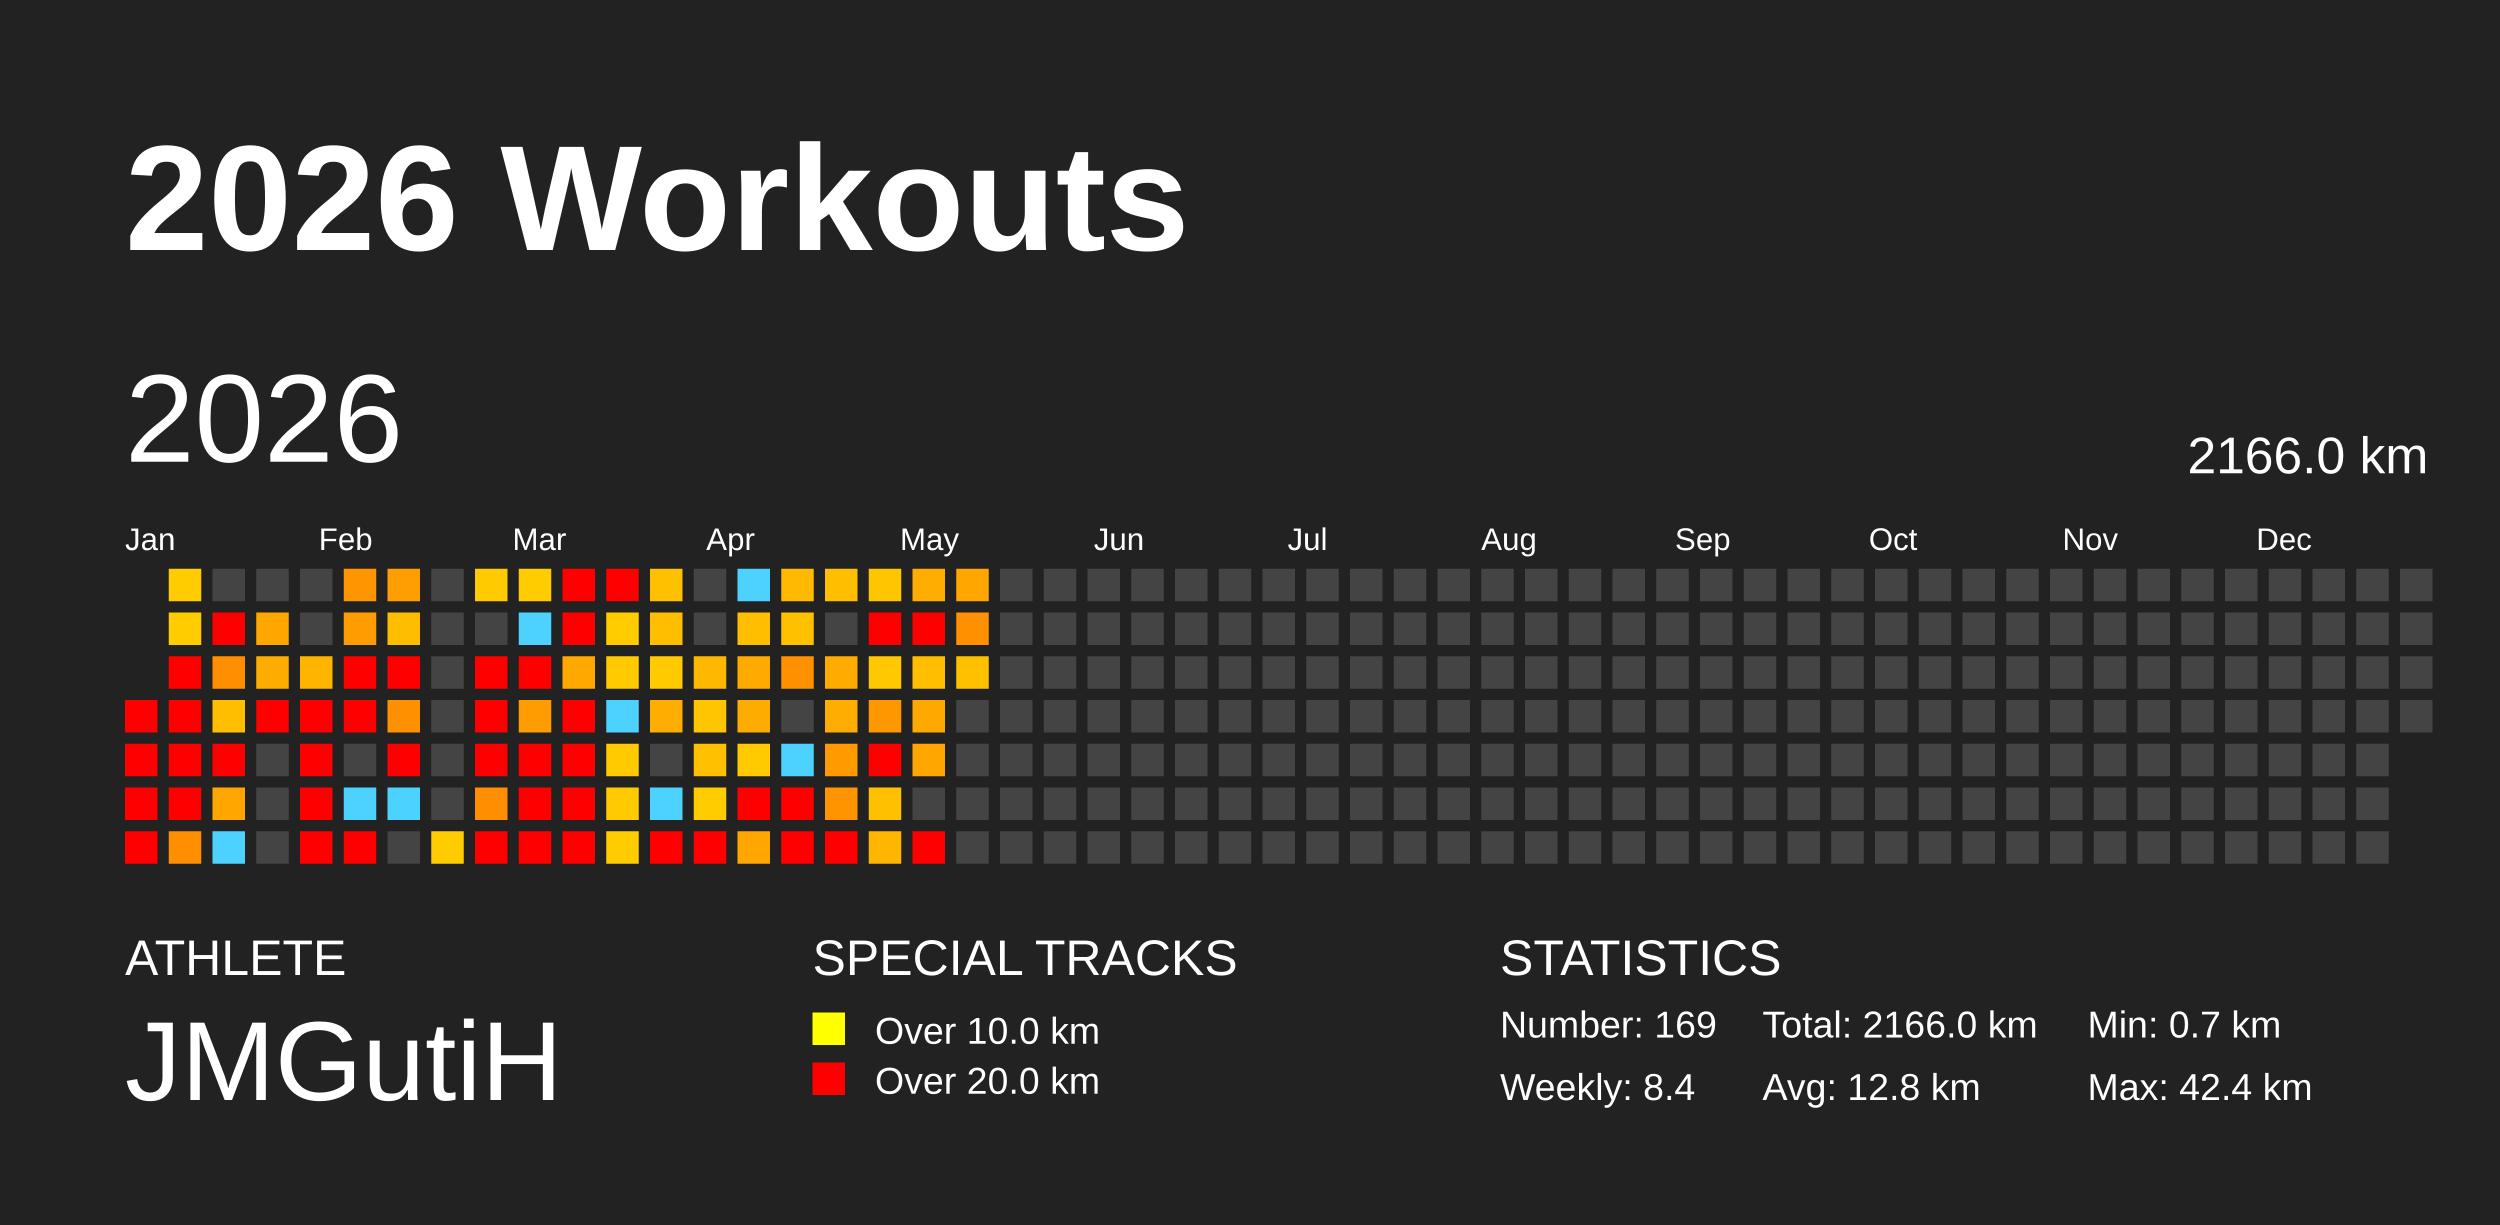
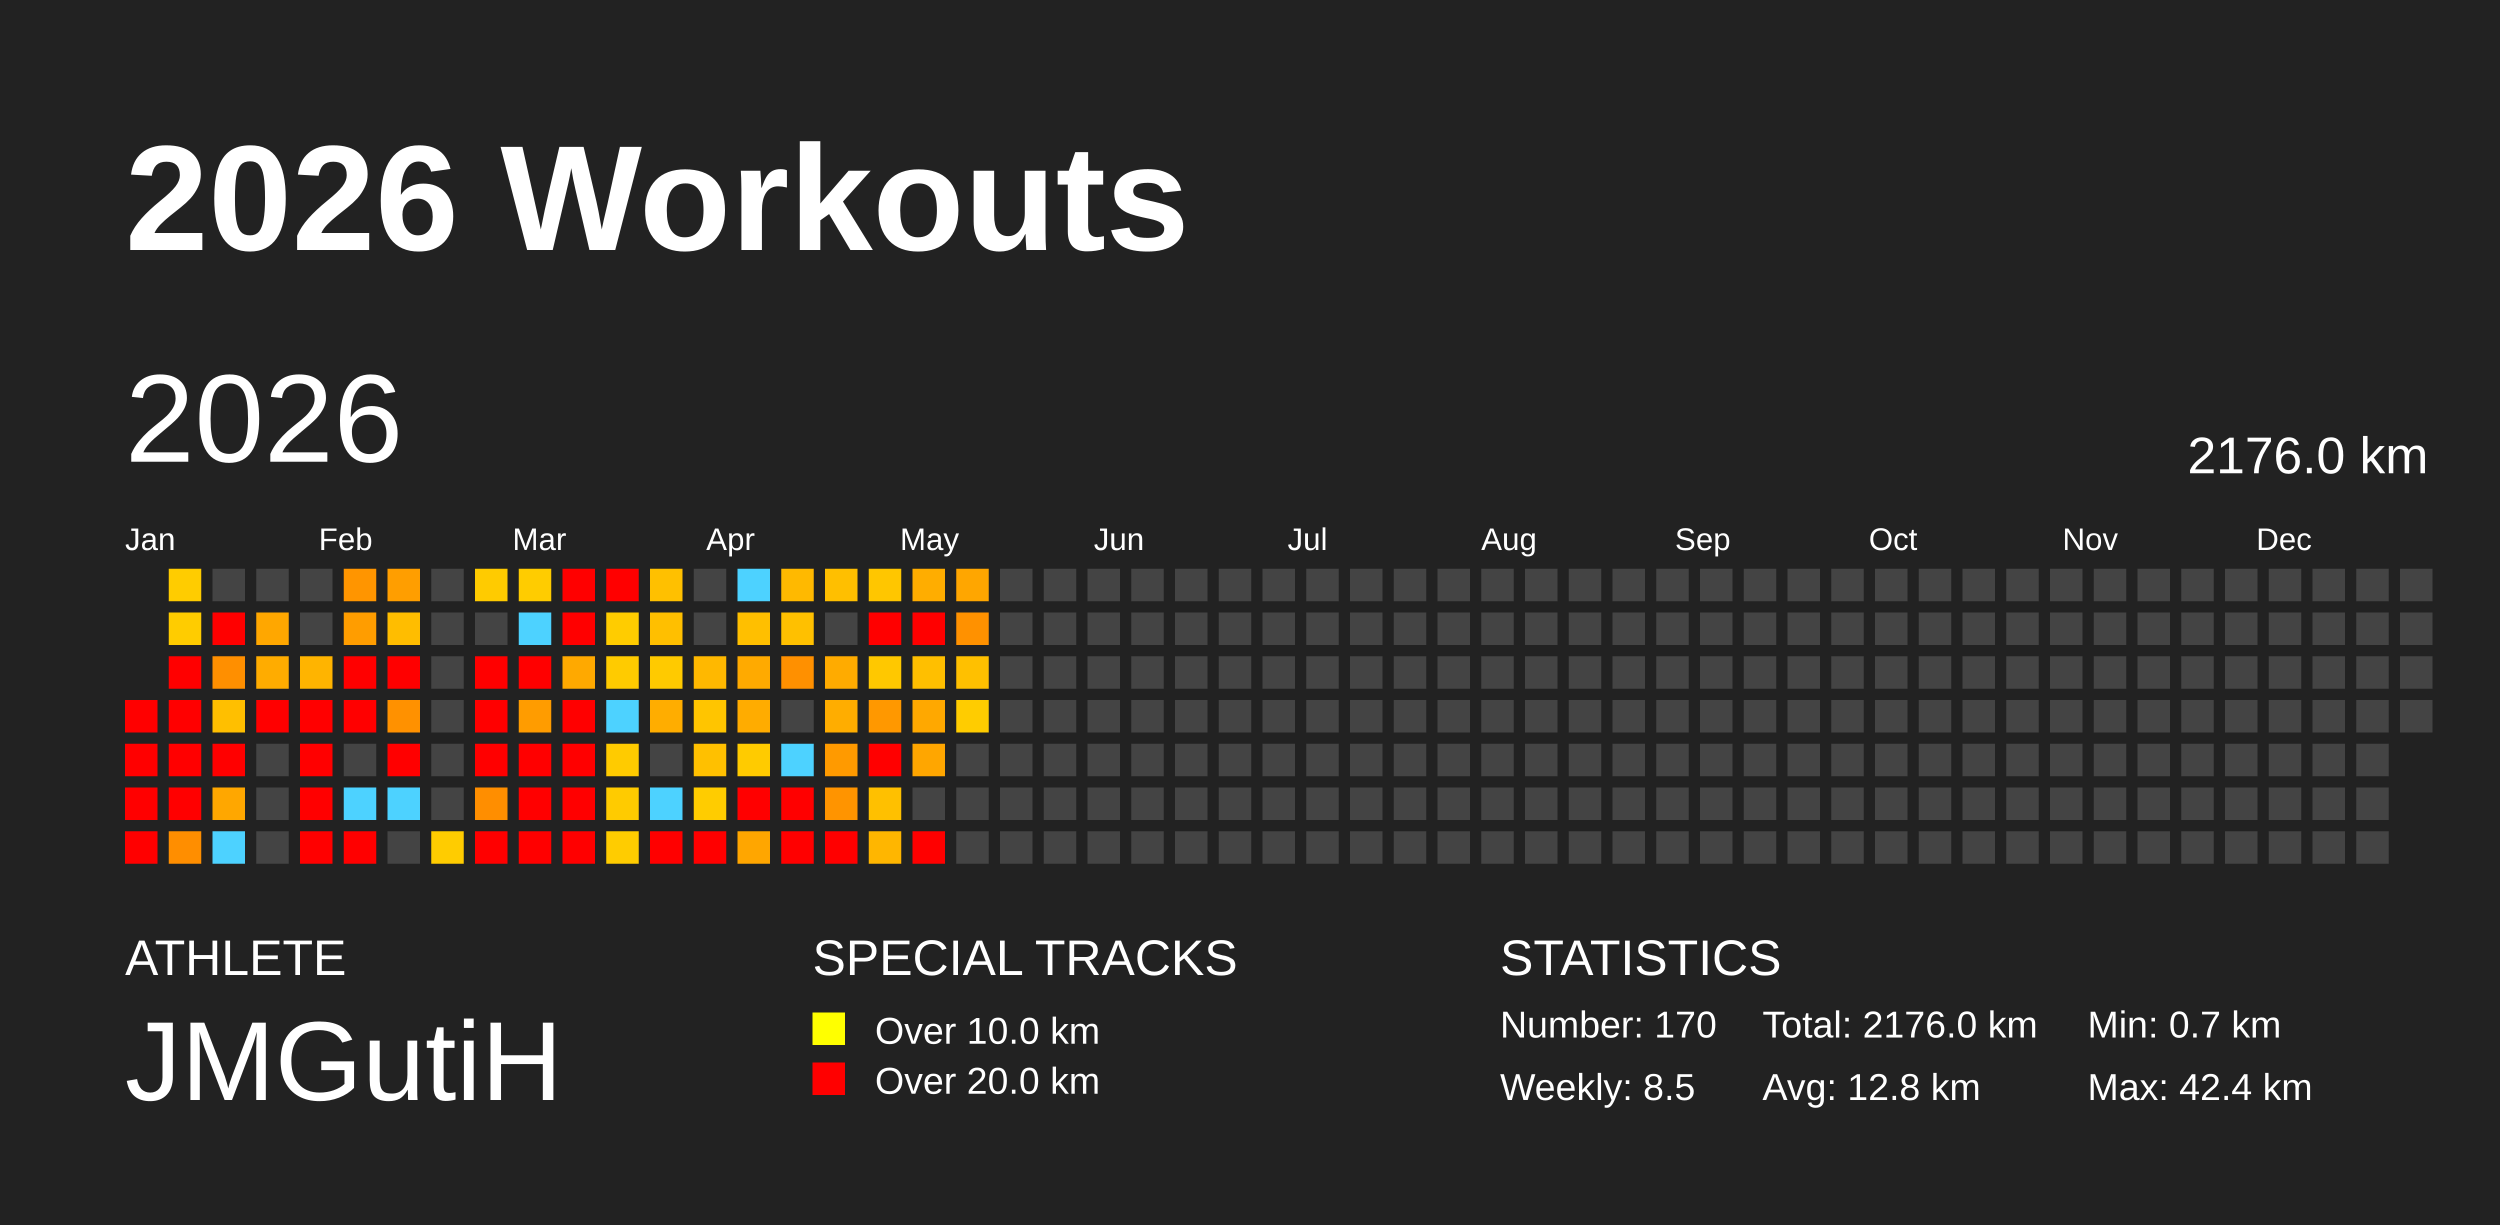
<svg xmlns="http://www.w3.org/2000/svg" baseProfile="full" height="98mm" version="1.1" viewBox="0,0,200,98" width="200mm">
  <defs />
  <rect fill="#222222" height="98" width="200" x="0" y="0" />
  <text fill="#FFFFFF" style="font-size:12px; font-family:Arial; font-weight:bold;" x="10" y="20">2026 Workouts</text>
  <text fill="#FFFFFF" style="font-size:4px; font-family:Arial" x="10" y="78">ATHLETE</text>
  <text fill="#FFFFFF" style="font-size:9px; font-family:Arial" x="10" y="88">JMGutiH</text>
  <text fill="#FFFFFF" style="font-size:4px; font-family:Arial" x="65" y="78">SPECIAL TRACKS</text>
  <rect fill="yellow" height="2.6" width="2.6" x="65" y="81" />
  <text fill="#FFFFFF" style="font-size:3px; font-family:Arial" x="70" y="83.5">Over 10.0 km</text>
  <rect fill="red" height="2.6" width="2.6" x="65" y="85" />
  <text fill="#FFFFFF" style="font-size:3px; font-family:Arial" x="70" y="87.5">Over 20.0 km</text>
  <text fill="#FFFFFF" style="font-size:4px; font-family:Arial" x="120" y="78">STATISTICS</text>
-   <text fill="#FFFFFF" style="font-size:3px; font-family:Arial" x="120" y="83">Number: 169</text>
-   <text fill="#FFFFFF" style="font-size:3px; font-family:Arial" x="120" y="88">Weekly: 8.4</text>
-   <text fill="#FFFFFF" style="font-size:3px; font-family:Arial" x="141" y="83">Total: 2166.0 km</text>
+   <text fill="#FFFFFF" style="font-size:3px; font-family:Arial" x="120" y="83">Number: 170</text>
+   <text fill="#FFFFFF" style="font-size:3px; font-family:Arial" x="120" y="88">Weekly: 8.5</text>
+   <text fill="#FFFFFF" style="font-size:3px; font-family:Arial" x="141" y="83">Total: 2176.0 km</text>
  <text fill="#FFFFFF" style="font-size:3px; font-family:Arial" x="141" y="88">Avg: 12.8 km</text>
  <text fill="#FFFFFF" style="font-size:3px; font-family:Arial" x="167" y="83">Min: 0.7 km</text>
  <text fill="#FFFFFF" style="font-size:3px; font-family:Arial" x="167" y="88">Max: 42.4 km</text>
  <text dominant-baseline="hanging" fill="#FFFFFF" style="font-size:10.0px; font-family:Arial;" x="10" y="30">2026</text>
-   <text dominant-baseline="hanging" fill="#FFFFFF" style="font-size:4.125px; font-family:Arial;" x="175" y="35">2166.0 km</text>
+   <text dominant-baseline="hanging" fill="#FFFFFF" style="font-size:4.125px; font-family:Arial;" x="175" y="35">2176.0 km</text>
  <text fill="#FFFFFF" style="font-size:2.5px; font-family:Arial" x="10.0" y="44">Jan</text>
  <text fill="#FFFFFF" style="font-size:2.5px; font-family:Arial" x="25.5" y="44">Feb</text>
  <text fill="#FFFFFF" style="font-size:2.5px; font-family:Arial" x="41.0" y="44">Mar</text>
  <text fill="#FFFFFF" style="font-size:2.5px; font-family:Arial" x="56.5" y="44">Apr</text>
  <text fill="#FFFFFF" style="font-size:2.5px; font-family:Arial" x="72.0" y="44">May</text>
  <text fill="#FFFFFF" style="font-size:2.5px; font-family:Arial" x="87.5" y="44">Jun</text>
  <text fill="#FFFFFF" style="font-size:2.5px; font-family:Arial" x="103.0" y="44">Jul</text>
  <text fill="#FFFFFF" style="font-size:2.5px; font-family:Arial" x="118.5" y="44">Aug</text>
  <text fill="#FFFFFF" style="font-size:2.5px; font-family:Arial" x="134.0" y="44">Sep</text>
  <text fill="#FFFFFF" style="font-size:2.5px; font-family:Arial" x="149.5" y="44">Oct</text>
  <text fill="#FFFFFF" style="font-size:2.5px; font-family:Arial" x="165.0" y="44">Nov</text>
  <text fill="#FFFFFF" style="font-size:2.5px; font-family:Arial" x="180.5" y="44">Dec</text>
  <rect fill="red" height="2.6" width="2.6" x="10.0" y="56.0" />
  <rect fill="red" height="2.6" width="2.6" x="10.0" y="59.5" />
  <rect fill="red" height="2.6" width="2.6" x="10.0" y="63.0" />
  <rect fill="red" height="2.6" width="2.6" x="10.0" y="66.5" />
  <rect fill="#ffcc00" height="2.6" width="2.6" x="13.5" y="45.5" />
  <rect fill="#ffcc00" height="2.6" width="2.6" x="13.5" y="49.0" />
  <rect fill="red" height="2.6" width="2.6" x="13.5" y="52.5" />
  <rect fill="red" height="2.6" width="2.6" x="13.5" y="56.0" />
  <rect fill="red" height="2.6" width="2.6" x="13.5" y="59.5" />
  <rect fill="red" height="2.6" width="2.6" x="13.5" y="63.0" />
  <rect fill="#ff8e00" height="2.6" width="2.6" x="13.5" y="66.5" />
  <rect fill="#444444" height="2.6" width="2.6" x="17.0" y="45.5" />
  <rect fill="red" height="2.6" width="2.6" x="17.0" y="49.0" />
  <rect fill="#ff8f00" height="2.6" width="2.6" x="17.0" y="52.5" />
  <rect fill="#ffbf00" height="2.6" width="2.6" x="17.0" y="56.0" />
  <rect fill="red" height="2.6" width="2.6" x="17.0" y="59.5" />
  <rect fill="#ffa700" height="2.6" width="2.6" x="17.0" y="63.0" />
  <rect fill="#4dd2ff" height="2.6" width="2.6" x="17.0" y="66.5" />
  <rect fill="#444444" height="2.6" width="2.6" x="20.5" y="45.5" />
  <rect fill="#ffa700" height="2.6" width="2.6" x="20.5" y="49.0" />
  <rect fill="#ffac00" height="2.6" width="2.6" x="20.5" y="52.5" />
  <rect fill="red" height="2.6" width="2.6" x="20.5" y="56.0" />
  <rect fill="#444444" height="2.6" width="2.6" x="20.5" y="59.5" />
  <rect fill="#444444" height="2.6" width="2.6" x="20.5" y="63.0" />
  <rect fill="#444444" height="2.6" width="2.6" x="20.5" y="66.5" />
  <rect fill="#444444" height="2.6" width="2.6" x="24.0" y="45.5" />
  <rect fill="#444444" height="2.6" width="2.6" x="24.0" y="49.0" />
  <rect fill="#ffb400" height="2.6" width="2.6" x="24.0" y="52.5" />
  <rect fill="red" height="2.6" width="2.6" x="24.0" y="56.0" />
  <rect fill="red" height="2.6" width="2.6" x="24.0" y="59.5" />
  <rect fill="red" height="2.6" width="2.6" x="24.0" y="63.0" />
  <rect fill="red" height="2.6" width="2.6" x="24.0" y="66.5" />
  <rect fill="#ff9500" height="2.6" width="2.6" x="27.5" y="45.5" />
  <rect fill="#ff9d00" height="2.6" width="2.6" x="27.5" y="49.0" />
  <rect fill="red" height="2.6" width="2.6" x="27.5" y="52.5" />
  <rect fill="red" height="2.6" width="2.6" x="27.5" y="56.0" />
  <rect fill="#444444" height="2.6" width="2.6" x="27.5" y="59.5" />
  <rect fill="#4dd2ff" height="2.6" width="2.6" x="27.5" y="63.0" />
  <rect fill="red" height="2.6" width="2.6" x="27.5" y="66.5" />
  <rect fill="#ff9e00" height="2.6" width="2.6" x="31.0" y="45.5" />
  <rect fill="#ffbd00" height="2.6" width="2.6" x="31.0" y="49.0" />
  <rect fill="red" height="2.6" width="2.6" x="31.0" y="52.5" />
  <rect fill="#ff9100" height="2.6" width="2.6" x="31.0" y="56.0" />
  <rect fill="red" height="2.6" width="2.6" x="31.0" y="59.5" />
  <rect fill="#4dd2ff" height="2.6" width="2.6" x="31.0" y="63.0" />
  <rect fill="#444444" height="2.6" width="2.6" x="31.0" y="66.5" />
  <rect fill="#444444" height="2.6" width="2.6" x="34.5" y="45.5" />
  <rect fill="#444444" height="2.6" width="2.6" x="34.5" y="49.0" />
  <rect fill="#444444" height="2.6" width="2.6" x="34.5" y="52.5" />
  <rect fill="#444444" height="2.6" width="2.6" x="34.5" y="56.0" />
  <rect fill="#444444" height="2.6" width="2.6" x="34.5" y="59.5" />
  <rect fill="#444444" height="2.6" width="2.6" x="34.5" y="63.0" />
  <rect fill="#ffcc00" height="2.6" width="2.6" x="34.5" y="66.5" />
  <rect fill="#ffcb00" height="2.6" width="2.6" x="38.0" y="45.5" />
  <rect fill="#444444" height="2.6" width="2.6" x="38.0" y="49.0" />
  <rect fill="red" height="2.6" width="2.6" x="38.0" y="52.5" />
  <rect fill="red" height="2.6" width="2.6" x="38.0" y="56.0" />
  <rect fill="red" height="2.6" width="2.6" x="38.0" y="59.5" />
  <rect fill="#ff8e00" height="2.6" width="2.6" x="38.0" y="63.0" />
  <rect fill="red" height="2.6" width="2.6" x="38.0" y="66.5" />
  <rect fill="#ffcc00" height="2.6" width="2.6" x="41.5" y="45.5" />
  <rect fill="#4dd2ff" height="2.6" width="2.6" x="41.5" y="49.0" />
  <rect fill="red" height="2.6" width="2.6" x="41.5" y="52.5" />
  <rect fill="#ff9c00" height="2.6" width="2.6" x="41.5" y="56.0" />
  <rect fill="red" height="2.6" width="2.6" x="41.5" y="59.5" />
  <rect fill="red" height="2.6" width="2.6" x="41.5" y="63.0" />
  <rect fill="red" height="2.6" width="2.6" x="41.5" y="66.5" />
  <rect fill="red" height="2.6" width="2.6" x="45.0" y="45.5" />
  <rect fill="red" height="2.6" width="2.6" x="45.0" y="49.0" />
  <rect fill="#ffa900" height="2.6" width="2.6" x="45.0" y="52.5" />
  <rect fill="red" height="2.6" width="2.6" x="45.0" y="56.0" />
  <rect fill="red" height="2.6" width="2.6" x="45.0" y="59.5" />
  <rect fill="red" height="2.6" width="2.6" x="45.0" y="63.0" />
  <rect fill="red" height="2.6" width="2.6" x="45.0" y="66.5" />
  <rect fill="red" height="2.6" width="2.6" x="48.5" y="45.5" />
  <rect fill="#ffcc00" height="2.6" width="2.6" x="48.5" y="49.0" />
  <rect fill="#ffcb00" height="2.6" width="2.6" x="48.5" y="52.5" />
  <rect fill="#4dd2ff" height="2.6" width="2.6" x="48.5" y="56.0" />
  <rect fill="#ffcb00" height="2.6" width="2.6" x="48.5" y="59.5" />
  <rect fill="#ffcb00" height="2.6" width="2.6" x="48.5" y="63.0" />
  <rect fill="#ffcc00" height="2.6" width="2.6" x="48.5" y="66.5" />
  <rect fill="#ffc000" height="2.6" width="2.6" x="52.0" y="45.5" />
  <rect fill="#ffbf00" height="2.6" width="2.6" x="52.0" y="49.0" />
  <rect fill="#ffca00" height="2.6" width="2.6" x="52.0" y="52.5" />
  <rect fill="#ffad00" height="2.6" width="2.6" x="52.0" y="56.0" />
  <rect fill="#444444" height="2.6" width="2.6" x="52.0" y="59.5" />
  <rect fill="#4dd2ff" height="2.6" width="2.6" x="52.0" y="63.0" />
  <rect fill="red" height="2.6" width="2.6" x="52.0" y="66.5" />
  <rect fill="#444444" height="2.6" width="2.6" x="55.5" y="45.5" />
  <rect fill="#444444" height="2.6" width="2.6" x="55.5" y="49.0" />
  <rect fill="#ffb800" height="2.6" width="2.6" x="55.5" y="52.5" />
  <rect fill="#ffc500" height="2.6" width="2.6" x="55.5" y="56.0" />
  <rect fill="#ffc000" height="2.6" width="2.6" x="55.5" y="59.5" />
  <rect fill="#ffcc00" height="2.6" width="2.6" x="55.5" y="63.0" />
  <rect fill="red" height="2.6" width="2.6" x="55.5" y="66.5" />
  <rect fill="#4dd2ff" height="2.6" width="2.6" x="59.0" y="45.5" />
  <rect fill="#ffbf00" height="2.6" width="2.6" x="59.0" y="49.0" />
  <rect fill="#ffaa00" height="2.6" width="2.6" x="59.0" y="52.5" />
  <rect fill="#ffac00" height="2.6" width="2.6" x="59.0" y="56.0" />
  <rect fill="#ffcb00" height="2.6" width="2.6" x="59.0" y="59.5" />
  <rect fill="red" height="2.6" width="2.6" x="59.0" y="63.0" />
  <rect fill="#ffa600" height="2.6" width="2.6" x="59.0" y="66.5" />
  <rect fill="#ffb900" height="2.6" width="2.6" x="62.5" y="45.5" />
  <rect fill="#ffc000" height="2.6" width="2.6" x="62.5" y="49.0" />
  <rect fill="#ff9000" height="2.6" width="2.6" x="62.5" y="52.5" />
  <rect fill="#444444" height="2.6" width="2.6" x="62.5" y="56.0" />
  <rect fill="#4dd2ff" height="2.6" width="2.6" x="62.5" y="59.5" />
  <rect fill="red" height="2.6" width="2.6" x="62.5" y="63.0" />
  <rect fill="red" height="2.6" width="2.6" x="62.5" y="66.5" />
  <rect fill="#ffbf00" height="2.6" width="2.6" x="66.0" y="45.5" />
  <rect fill="#444444" height="2.6" width="2.6" x="66.0" y="49.0" />
  <rect fill="#ffab00" height="2.6" width="2.6" x="66.0" y="52.5" />
  <rect fill="#ffad00" height="2.6" width="2.6" x="66.0" y="56.0" />
  <rect fill="#ff9a00" height="2.6" width="2.6" x="66.0" y="59.5" />
  <rect fill="#ff9400" height="2.6" width="2.6" x="66.0" y="63.0" />
  <rect fill="red" height="2.6" width="2.6" x="66.0" y="66.5" />
  <rect fill="#ffc600" height="2.6" width="2.6" x="69.5" y="45.5" />
  <rect fill="red" height="2.6" width="2.6" x="69.5" y="49.0" />
  <rect fill="#ffc800" height="2.6" width="2.6" x="69.5" y="52.5" />
  <rect fill="#ff9800" height="2.6" width="2.6" x="69.5" y="56.0" />
  <rect fill="red" height="2.6" width="2.6" x="69.5" y="59.5" />
  <rect fill="#ffc000" height="2.6" width="2.6" x="69.5" y="63.0" />
  <rect fill="#ffb600" height="2.6" width="2.6" x="69.5" y="66.5" />
  <rect fill="#ffad00" height="2.6" width="2.6" x="73.0" y="45.5" />
  <rect fill="red" height="2.6" width="2.6" x="73.0" y="49.0" />
  <rect fill="#ffbf00" height="2.6" width="2.6" x="73.0" y="52.5" />
  <rect fill="#ffa800" height="2.6" width="2.6" x="73.0" y="56.0" />
  <rect fill="#ffa600" height="2.6" width="2.6" x="73.0" y="59.5" />
  <rect fill="#444444" height="2.6" width="2.6" x="73.0" y="63.0" />
  <rect fill="red" height="2.6" width="2.6" x="73.0" y="66.5" />
  <rect fill="#ffa600" height="2.6" width="2.6" x="76.5" y="45.5" />
  <rect fill="#ff9100" height="2.6" width="2.6" x="76.5" y="49.0" />
  <rect fill="#ffc000" height="2.6" width="2.6" x="76.5" y="52.5" />
-   <rect fill="#444444" height="2.6" width="2.6" x="76.5" y="56.0" />
+   <rect fill="#ffcc00" height="2.6" width="2.6" x="76.5" y="56.0" />
  <rect fill="#444444" height="2.6" width="2.6" x="76.5" y="59.5" />
  <rect fill="#444444" height="2.6" width="2.6" x="76.5" y="63.0" />
  <rect fill="#444444" height="2.6" width="2.6" x="76.5" y="66.5" />
  <rect fill="#444444" height="2.6" width="2.6" x="80.0" y="45.5" />
  <rect fill="#444444" height="2.6" width="2.6" x="80.0" y="49.0" />
  <rect fill="#444444" height="2.6" width="2.6" x="80.0" y="52.5" />
  <rect fill="#444444" height="2.6" width="2.6" x="80.0" y="56.0" />
  <rect fill="#444444" height="2.6" width="2.6" x="80.0" y="59.5" />
  <rect fill="#444444" height="2.6" width="2.6" x="80.0" y="63.0" />
  <rect fill="#444444" height="2.6" width="2.6" x="80.0" y="66.5" />
  <rect fill="#444444" height="2.6" width="2.6" x="83.5" y="45.5" />
  <rect fill="#444444" height="2.6" width="2.6" x="83.5" y="49.0" />
  <rect fill="#444444" height="2.6" width="2.6" x="83.5" y="52.5" />
  <rect fill="#444444" height="2.6" width="2.6" x="83.5" y="56.0" />
  <rect fill="#444444" height="2.6" width="2.6" x="83.5" y="59.5" />
  <rect fill="#444444" height="2.6" width="2.6" x="83.5" y="63.0" />
  <rect fill="#444444" height="2.6" width="2.6" x="83.5" y="66.5" />
  <rect fill="#444444" height="2.6" width="2.6" x="87.0" y="45.5" />
  <rect fill="#444444" height="2.6" width="2.6" x="87.0" y="49.0" />
  <rect fill="#444444" height="2.6" width="2.6" x="87.0" y="52.5" />
  <rect fill="#444444" height="2.6" width="2.6" x="87.0" y="56.0" />
  <rect fill="#444444" height="2.6" width="2.6" x="87.0" y="59.5" />
  <rect fill="#444444" height="2.6" width="2.6" x="87.0" y="63.0" />
  <rect fill="#444444" height="2.6" width="2.6" x="87.0" y="66.5" />
  <rect fill="#444444" height="2.6" width="2.6" x="90.5" y="45.5" />
  <rect fill="#444444" height="2.6" width="2.6" x="90.5" y="49.0" />
  <rect fill="#444444" height="2.6" width="2.6" x="90.5" y="52.5" />
  <rect fill="#444444" height="2.6" width="2.6" x="90.5" y="56.0" />
  <rect fill="#444444" height="2.6" width="2.6" x="90.5" y="59.5" />
  <rect fill="#444444" height="2.6" width="2.6" x="90.5" y="63.0" />
  <rect fill="#444444" height="2.6" width="2.6" x="90.5" y="66.5" />
  <rect fill="#444444" height="2.6" width="2.6" x="94.0" y="45.5" />
  <rect fill="#444444" height="2.6" width="2.6" x="94.0" y="49.0" />
  <rect fill="#444444" height="2.6" width="2.6" x="94.0" y="52.5" />
  <rect fill="#444444" height="2.6" width="2.6" x="94.0" y="56.0" />
  <rect fill="#444444" height="2.6" width="2.6" x="94.0" y="59.5" />
  <rect fill="#444444" height="2.6" width="2.6" x="94.0" y="63.0" />
  <rect fill="#444444" height="2.6" width="2.6" x="94.0" y="66.5" />
  <rect fill="#444444" height="2.6" width="2.6" x="97.5" y="45.5" />
  <rect fill="#444444" height="2.6" width="2.6" x="97.5" y="49.0" />
  <rect fill="#444444" height="2.6" width="2.6" x="97.5" y="52.5" />
  <rect fill="#444444" height="2.6" width="2.6" x="97.5" y="56.0" />
  <rect fill="#444444" height="2.6" width="2.6" x="97.5" y="59.5" />
  <rect fill="#444444" height="2.6" width="2.6" x="97.5" y="63.0" />
  <rect fill="#444444" height="2.6" width="2.6" x="97.5" y="66.5" />
  <rect fill="#444444" height="2.6" width="2.6" x="101.0" y="45.5" />
  <rect fill="#444444" height="2.6" width="2.6" x="101.0" y="49.0" />
  <rect fill="#444444" height="2.6" width="2.6" x="101.0" y="52.5" />
  <rect fill="#444444" height="2.6" width="2.6" x="101.0" y="56.0" />
  <rect fill="#444444" height="2.6" width="2.6" x="101.0" y="59.5" />
  <rect fill="#444444" height="2.6" width="2.6" x="101.0" y="63.0" />
  <rect fill="#444444" height="2.6" width="2.6" x="101.0" y="66.5" />
  <rect fill="#444444" height="2.6" width="2.6" x="104.5" y="45.5" />
  <rect fill="#444444" height="2.6" width="2.6" x="104.5" y="49.0" />
  <rect fill="#444444" height="2.6" width="2.6" x="104.5" y="52.5" />
  <rect fill="#444444" height="2.6" width="2.6" x="104.5" y="56.0" />
  <rect fill="#444444" height="2.6" width="2.6" x="104.5" y="59.5" />
  <rect fill="#444444" height="2.6" width="2.6" x="104.5" y="63.0" />
  <rect fill="#444444" height="2.6" width="2.6" x="104.5" y="66.5" />
  <rect fill="#444444" height="2.6" width="2.6" x="108.0" y="45.5" />
  <rect fill="#444444" height="2.6" width="2.6" x="108.0" y="49.0" />
  <rect fill="#444444" height="2.6" width="2.6" x="108.0" y="52.5" />
  <rect fill="#444444" height="2.6" width="2.6" x="108.0" y="56.0" />
  <rect fill="#444444" height="2.6" width="2.6" x="108.0" y="59.5" />
  <rect fill="#444444" height="2.6" width="2.6" x="108.0" y="63.0" />
  <rect fill="#444444" height="2.6" width="2.6" x="108.0" y="66.5" />
  <rect fill="#444444" height="2.6" width="2.6" x="111.5" y="45.5" />
  <rect fill="#444444" height="2.6" width="2.6" x="111.5" y="49.0" />
  <rect fill="#444444" height="2.6" width="2.6" x="111.5" y="52.5" />
  <rect fill="#444444" height="2.6" width="2.6" x="111.5" y="56.0" />
  <rect fill="#444444" height="2.6" width="2.6" x="111.5" y="59.5" />
  <rect fill="#444444" height="2.6" width="2.6" x="111.5" y="63.0" />
  <rect fill="#444444" height="2.6" width="2.6" x="111.5" y="66.5" />
  <rect fill="#444444" height="2.6" width="2.6" x="115.0" y="45.5" />
  <rect fill="#444444" height="2.6" width="2.6" x="115.0" y="49.0" />
  <rect fill="#444444" height="2.6" width="2.6" x="115.0" y="52.5" />
  <rect fill="#444444" height="2.6" width="2.6" x="115.0" y="56.0" />
  <rect fill="#444444" height="2.6" width="2.6" x="115.0" y="59.5" />
  <rect fill="#444444" height="2.6" width="2.6" x="115.0" y="63.0" />
  <rect fill="#444444" height="2.6" width="2.6" x="115.0" y="66.5" />
  <rect fill="#444444" height="2.6" width="2.6" x="118.5" y="45.5" />
  <rect fill="#444444" height="2.6" width="2.6" x="118.5" y="49.0" />
  <rect fill="#444444" height="2.6" width="2.6" x="118.5" y="52.5" />
  <rect fill="#444444" height="2.6" width="2.6" x="118.5" y="56.0" />
  <rect fill="#444444" height="2.6" width="2.6" x="118.5" y="59.5" />
  <rect fill="#444444" height="2.6" width="2.6" x="118.5" y="63.0" />
  <rect fill="#444444" height="2.6" width="2.6" x="118.5" y="66.5" />
  <rect fill="#444444" height="2.6" width="2.6" x="122.0" y="45.5" />
  <rect fill="#444444" height="2.6" width="2.6" x="122.0" y="49.0" />
  <rect fill="#444444" height="2.6" width="2.6" x="122.0" y="52.5" />
  <rect fill="#444444" height="2.6" width="2.6" x="122.0" y="56.0" />
  <rect fill="#444444" height="2.6" width="2.6" x="122.0" y="59.5" />
  <rect fill="#444444" height="2.6" width="2.6" x="122.0" y="63.0" />
  <rect fill="#444444" height="2.6" width="2.6" x="122.0" y="66.5" />
  <rect fill="#444444" height="2.6" width="2.6" x="125.5" y="45.5" />
  <rect fill="#444444" height="2.6" width="2.6" x="125.5" y="49.0" />
  <rect fill="#444444" height="2.6" width="2.6" x="125.5" y="52.5" />
  <rect fill="#444444" height="2.6" width="2.6" x="125.5" y="56.0" />
  <rect fill="#444444" height="2.6" width="2.6" x="125.5" y="59.5" />
  <rect fill="#444444" height="2.6" width="2.6" x="125.5" y="63.0" />
  <rect fill="#444444" height="2.6" width="2.6" x="125.5" y="66.5" />
  <rect fill="#444444" height="2.6" width="2.6" x="129.0" y="45.5" />
  <rect fill="#444444" height="2.6" width="2.6" x="129.0" y="49.0" />
  <rect fill="#444444" height="2.6" width="2.6" x="129.0" y="52.5" />
  <rect fill="#444444" height="2.6" width="2.6" x="129.0" y="56.0" />
  <rect fill="#444444" height="2.6" width="2.6" x="129.0" y="59.5" />
  <rect fill="#444444" height="2.6" width="2.6" x="129.0" y="63.0" />
  <rect fill="#444444" height="2.6" width="2.6" x="129.0" y="66.5" />
  <rect fill="#444444" height="2.6" width="2.6" x="132.5" y="45.5" />
  <rect fill="#444444" height="2.6" width="2.6" x="132.5" y="49.0" />
  <rect fill="#444444" height="2.6" width="2.6" x="132.5" y="52.5" />
  <rect fill="#444444" height="2.6" width="2.6" x="132.5" y="56.0" />
  <rect fill="#444444" height="2.6" width="2.6" x="132.5" y="59.5" />
  <rect fill="#444444" height="2.6" width="2.6" x="132.5" y="63.0" />
  <rect fill="#444444" height="2.6" width="2.6" x="132.5" y="66.5" />
  <rect fill="#444444" height="2.6" width="2.6" x="136.0" y="45.5" />
  <rect fill="#444444" height="2.6" width="2.6" x="136.0" y="49.0" />
  <rect fill="#444444" height="2.6" width="2.6" x="136.0" y="52.5" />
  <rect fill="#444444" height="2.6" width="2.6" x="136.0" y="56.0" />
  <rect fill="#444444" height="2.6" width="2.6" x="136.0" y="59.5" />
  <rect fill="#444444" height="2.6" width="2.6" x="136.0" y="63.0" />
  <rect fill="#444444" height="2.6" width="2.6" x="136.0" y="66.5" />
  <rect fill="#444444" height="2.6" width="2.6" x="139.5" y="45.5" />
  <rect fill="#444444" height="2.6" width="2.6" x="139.5" y="49.0" />
  <rect fill="#444444" height="2.6" width="2.6" x="139.5" y="52.5" />
  <rect fill="#444444" height="2.6" width="2.6" x="139.5" y="56.0" />
  <rect fill="#444444" height="2.6" width="2.6" x="139.5" y="59.5" />
  <rect fill="#444444" height="2.6" width="2.6" x="139.5" y="63.0" />
  <rect fill="#444444" height="2.6" width="2.6" x="139.5" y="66.5" />
  <rect fill="#444444" height="2.6" width="2.6" x="143.0" y="45.5" />
  <rect fill="#444444" height="2.6" width="2.6" x="143.0" y="49.0" />
  <rect fill="#444444" height="2.6" width="2.6" x="143.0" y="52.5" />
  <rect fill="#444444" height="2.6" width="2.6" x="143.0" y="56.0" />
  <rect fill="#444444" height="2.6" width="2.6" x="143.0" y="59.5" />
  <rect fill="#444444" height="2.6" width="2.6" x="143.0" y="63.0" />
  <rect fill="#444444" height="2.6" width="2.6" x="143.0" y="66.5" />
  <rect fill="#444444" height="2.6" width="2.6" x="146.5" y="45.5" />
  <rect fill="#444444" height="2.6" width="2.6" x="146.5" y="49.0" />
  <rect fill="#444444" height="2.6" width="2.6" x="146.5" y="52.5" />
  <rect fill="#444444" height="2.6" width="2.6" x="146.5" y="56.0" />
  <rect fill="#444444" height="2.6" width="2.6" x="146.5" y="59.5" />
  <rect fill="#444444" height="2.6" width="2.6" x="146.5" y="63.0" />
  <rect fill="#444444" height="2.6" width="2.6" x="146.5" y="66.5" />
  <rect fill="#444444" height="2.6" width="2.6" x="150.0" y="45.5" />
  <rect fill="#444444" height="2.6" width="2.6" x="150.0" y="49.0" />
  <rect fill="#444444" height="2.6" width="2.6" x="150.0" y="52.5" />
  <rect fill="#444444" height="2.6" width="2.6" x="150.0" y="56.0" />
  <rect fill="#444444" height="2.6" width="2.6" x="150.0" y="59.5" />
  <rect fill="#444444" height="2.6" width="2.6" x="150.0" y="63.0" />
  <rect fill="#444444" height="2.6" width="2.6" x="150.0" y="66.5" />
  <rect fill="#444444" height="2.6" width="2.6" x="153.5" y="45.5" />
  <rect fill="#444444" height="2.6" width="2.6" x="153.5" y="49.0" />
  <rect fill="#444444" height="2.6" width="2.6" x="153.5" y="52.5" />
  <rect fill="#444444" height="2.6" width="2.6" x="153.5" y="56.0" />
  <rect fill="#444444" height="2.6" width="2.6" x="153.5" y="59.5" />
  <rect fill="#444444" height="2.6" width="2.6" x="153.5" y="63.0" />
  <rect fill="#444444" height="2.6" width="2.6" x="153.5" y="66.5" />
  <rect fill="#444444" height="2.6" width="2.6" x="157.0" y="45.5" />
  <rect fill="#444444" height="2.6" width="2.6" x="157.0" y="49.0" />
  <rect fill="#444444" height="2.6" width="2.6" x="157.0" y="52.5" />
  <rect fill="#444444" height="2.6" width="2.6" x="157.0" y="56.0" />
  <rect fill="#444444" height="2.6" width="2.6" x="157.0" y="59.5" />
  <rect fill="#444444" height="2.6" width="2.6" x="157.0" y="63.0" />
  <rect fill="#444444" height="2.6" width="2.6" x="157.0" y="66.5" />
  <rect fill="#444444" height="2.6" width="2.6" x="160.5" y="45.5" />
  <rect fill="#444444" height="2.6" width="2.6" x="160.5" y="49.0" />
  <rect fill="#444444" height="2.6" width="2.6" x="160.5" y="52.5" />
  <rect fill="#444444" height="2.6" width="2.6" x="160.5" y="56.0" />
  <rect fill="#444444" height="2.6" width="2.6" x="160.5" y="59.5" />
  <rect fill="#444444" height="2.6" width="2.6" x="160.5" y="63.0" />
  <rect fill="#444444" height="2.6" width="2.6" x="160.5" y="66.5" />
  <rect fill="#444444" height="2.6" width="2.6" x="164.0" y="45.5" />
  <rect fill="#444444" height="2.6" width="2.6" x="164.0" y="49.0" />
  <rect fill="#444444" height="2.6" width="2.6" x="164.0" y="52.5" />
  <rect fill="#444444" height="2.6" width="2.6" x="164.0" y="56.0" />
  <rect fill="#444444" height="2.6" width="2.6" x="164.0" y="59.5" />
  <rect fill="#444444" height="2.6" width="2.6" x="164.0" y="63.0" />
  <rect fill="#444444" height="2.6" width="2.6" x="164.0" y="66.5" />
  <rect fill="#444444" height="2.6" width="2.6" x="167.5" y="45.5" />
  <rect fill="#444444" height="2.6" width="2.6" x="167.5" y="49.0" />
  <rect fill="#444444" height="2.6" width="2.6" x="167.5" y="52.5" />
  <rect fill="#444444" height="2.6" width="2.6" x="167.5" y="56.0" />
  <rect fill="#444444" height="2.6" width="2.6" x="167.5" y="59.5" />
  <rect fill="#444444" height="2.6" width="2.6" x="167.5" y="63.0" />
  <rect fill="#444444" height="2.6" width="2.6" x="167.5" y="66.5" />
  <rect fill="#444444" height="2.6" width="2.6" x="171.0" y="45.5" />
  <rect fill="#444444" height="2.6" width="2.6" x="171.0" y="49.0" />
  <rect fill="#444444" height="2.6" width="2.6" x="171.0" y="52.5" />
  <rect fill="#444444" height="2.6" width="2.6" x="171.0" y="56.0" />
  <rect fill="#444444" height="2.6" width="2.6" x="171.0" y="59.5" />
  <rect fill="#444444" height="2.6" width="2.6" x="171.0" y="63.0" />
  <rect fill="#444444" height="2.6" width="2.6" x="171.0" y="66.5" />
  <rect fill="#444444" height="2.6" width="2.6" x="174.5" y="45.5" />
  <rect fill="#444444" height="2.6" width="2.6" x="174.5" y="49.0" />
  <rect fill="#444444" height="2.6" width="2.6" x="174.5" y="52.5" />
  <rect fill="#444444" height="2.6" width="2.6" x="174.5" y="56.0" />
  <rect fill="#444444" height="2.6" width="2.6" x="174.5" y="59.5" />
  <rect fill="#444444" height="2.6" width="2.6" x="174.5" y="63.0" />
  <rect fill="#444444" height="2.6" width="2.6" x="174.5" y="66.5" />
  <rect fill="#444444" height="2.6" width="2.6" x="178.0" y="45.5" />
  <rect fill="#444444" height="2.6" width="2.6" x="178.0" y="49.0" />
  <rect fill="#444444" height="2.6" width="2.6" x="178.0" y="52.5" />
  <rect fill="#444444" height="2.6" width="2.6" x="178.0" y="56.0" />
  <rect fill="#444444" height="2.6" width="2.6" x="178.0" y="59.5" />
  <rect fill="#444444" height="2.6" width="2.6" x="178.0" y="63.0" />
  <rect fill="#444444" height="2.6" width="2.6" x="178.0" y="66.5" />
  <rect fill="#444444" height="2.6" width="2.6" x="181.5" y="45.5" />
  <rect fill="#444444" height="2.6" width="2.6" x="181.5" y="49.0" />
  <rect fill="#444444" height="2.6" width="2.6" x="181.5" y="52.5" />
  <rect fill="#444444" height="2.6" width="2.6" x="181.5" y="56.0" />
  <rect fill="#444444" height="2.6" width="2.6" x="181.5" y="59.5" />
  <rect fill="#444444" height="2.6" width="2.6" x="181.5" y="63.0" />
  <rect fill="#444444" height="2.6" width="2.6" x="181.5" y="66.5" />
  <rect fill="#444444" height="2.6" width="2.6" x="185.0" y="45.5" />
  <rect fill="#444444" height="2.6" width="2.6" x="185.0" y="49.0" />
  <rect fill="#444444" height="2.6" width="2.6" x="185.0" y="52.5" />
  <rect fill="#444444" height="2.6" width="2.6" x="185.0" y="56.0" />
  <rect fill="#444444" height="2.6" width="2.6" x="185.0" y="59.5" />
  <rect fill="#444444" height="2.6" width="2.6" x="185.0" y="63.0" />
  <rect fill="#444444" height="2.6" width="2.6" x="185.0" y="66.5" />
  <rect fill="#444444" height="2.6" width="2.6" x="188.5" y="45.5" />
  <rect fill="#444444" height="2.6" width="2.6" x="188.5" y="49.0" />
  <rect fill="#444444" height="2.6" width="2.6" x="188.5" y="52.5" />
  <rect fill="#444444" height="2.6" width="2.6" x="188.5" y="56.0" />
  <rect fill="#444444" height="2.6" width="2.6" x="188.5" y="59.5" />
  <rect fill="#444444" height="2.6" width="2.6" x="188.5" y="63.0" />
  <rect fill="#444444" height="2.6" width="2.6" x="188.5" y="66.5" />
  <rect fill="#444444" height="2.6" width="2.6" x="192.0" y="45.5" />
  <rect fill="#444444" height="2.6" width="2.6" x="192.0" y="49.0" />
  <rect fill="#444444" height="2.6" width="2.6" x="192.0" y="52.5" />
  <rect fill="#444444" height="2.6" width="2.6" x="192.0" y="56.0" />
</svg>
